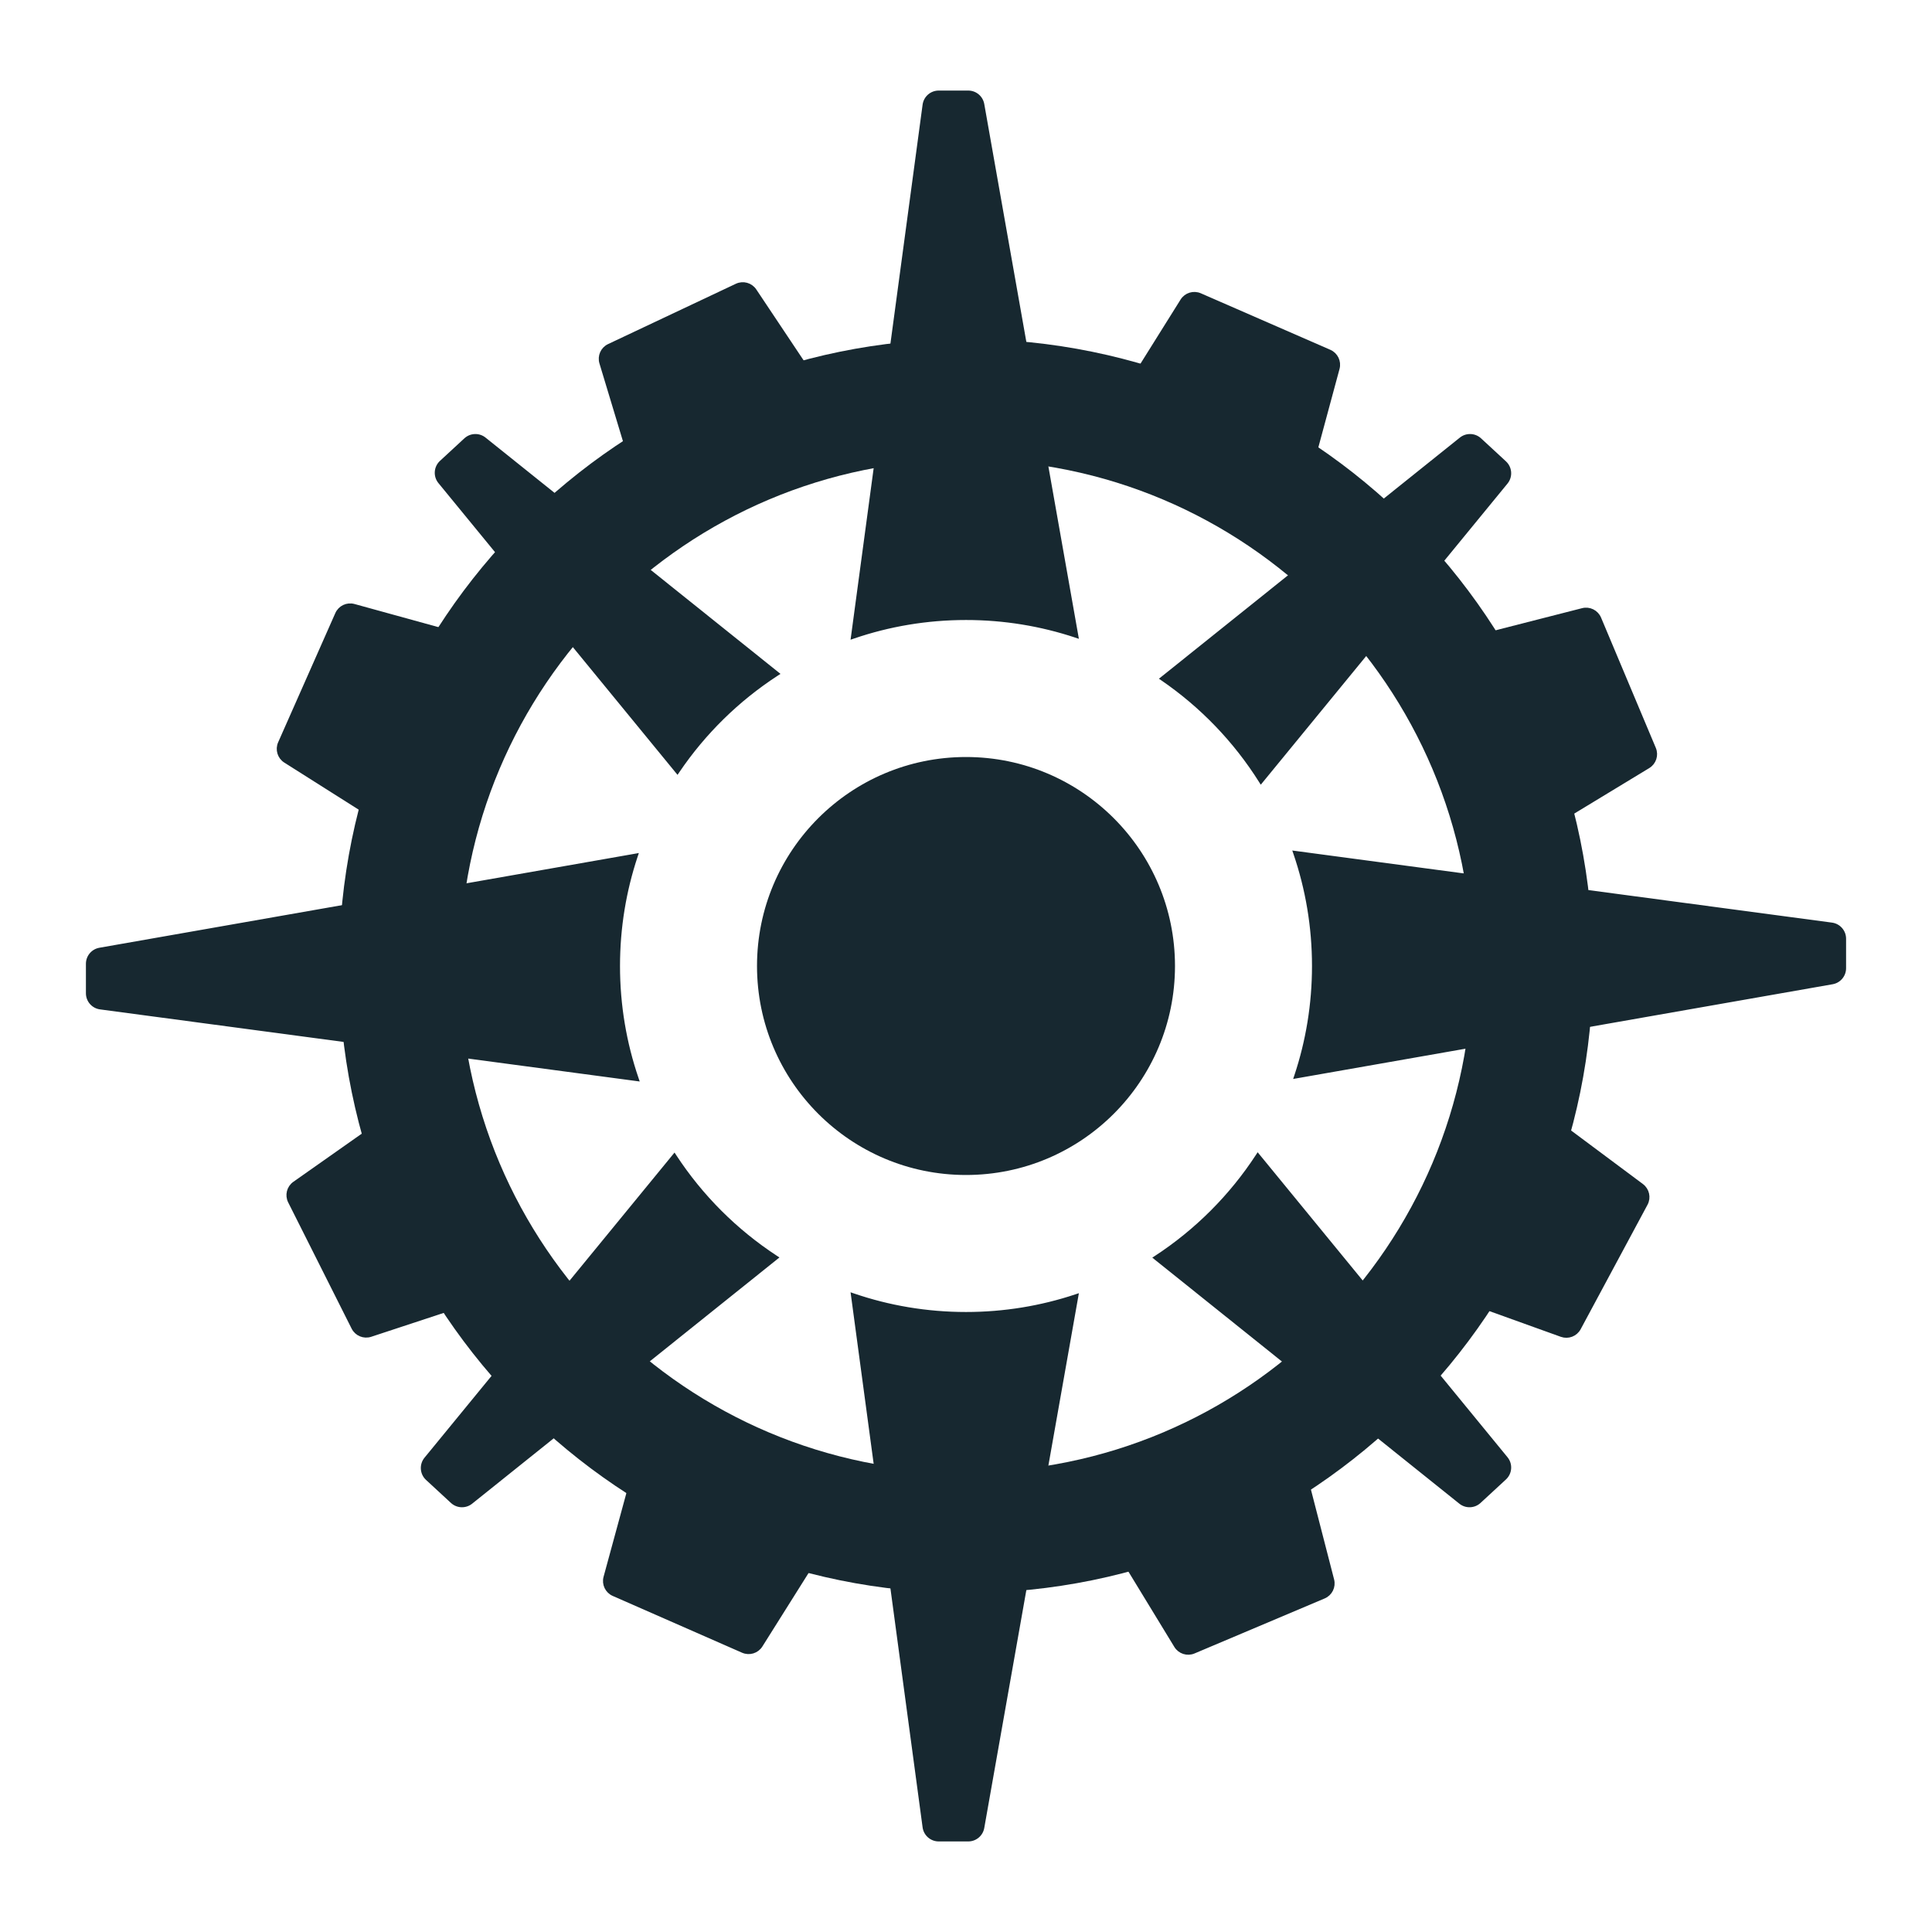
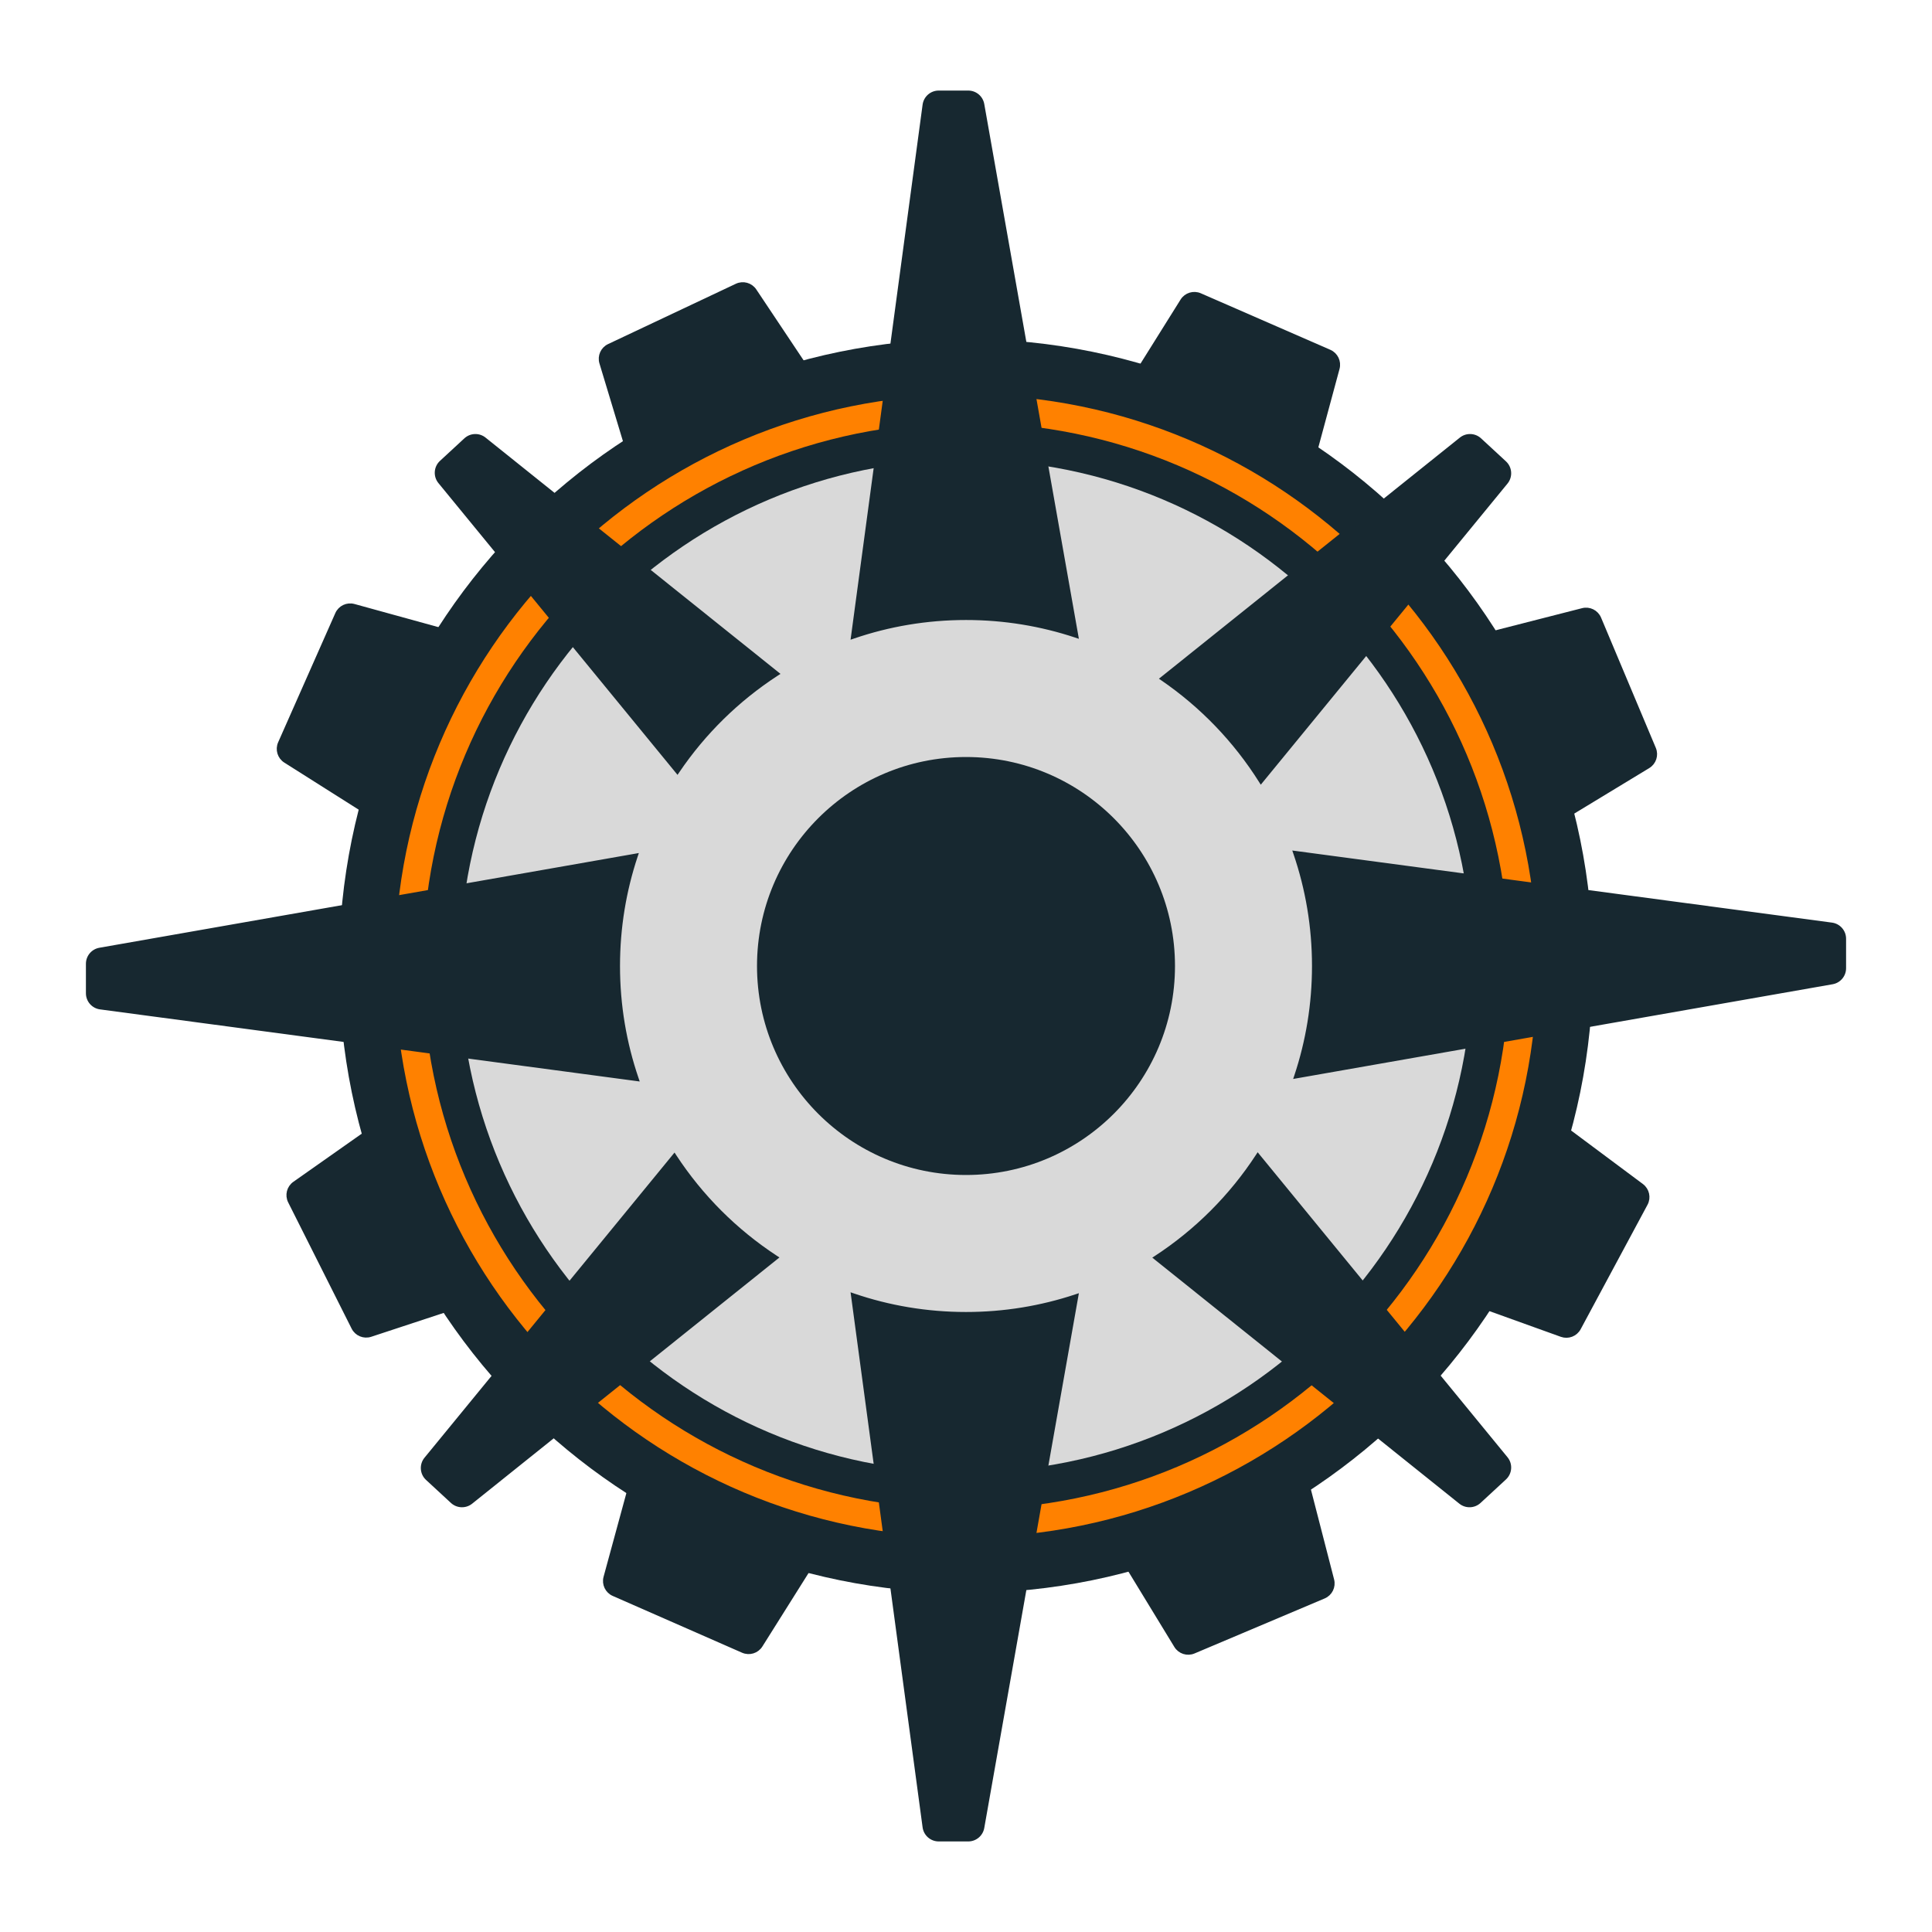
<svg xmlns="http://www.w3.org/2000/svg" width="416" height="416" viewBox="0 0 416 416" fill="none">
-   <path fill-rule="evenodd" clip-rule="evenodd" d="M271.524 168.11C266.05 159.412 258.839 151.917 250.378 146.112L314.652 94.615C315.81 93.686 317.473 93.745 318.563 94.752L323.924 99.705C325.09 100.782 325.215 102.582 324.208 103.81L271.524 168.11ZM279.183 231.685C281.659 224.24 283 216.277 283 208C283 199.508 281.589 191.346 278.988 183.735L394.397 199.152C395.887 199.351 397 200.623 397 202.126V208.481C397 209.938 395.954 211.184 394.519 211.436L279.183 231.685ZM248.963 270.836C257.686 265.138 265.149 257.673 270.845 248.949L324.209 314.086C325.215 315.314 325.09 317.114 323.924 318.191L318.452 323.247C317.362 324.255 315.699 324.313 314.54 323.385L248.963 270.836ZM183.749 278.993C191.356 281.59 199.513 283 208 283C216.27 283 224.227 281.662 231.666 279.19L211.438 393.523C211.185 394.956 209.939 396 208.484 396H202.123C200.621 396 199.35 394.889 199.15 393.4L183.749 278.993ZM145.196 249.012C150.875 257.69 158.303 265.12 166.981 270.799L101.348 323.385C100.19 324.314 98.527 324.255 97.437 323.248L92.076 318.295C90.91 317.218 90.785 315.418 91.791 314.19L145.196 249.012ZM136.817 184.315C134.341 191.76 133 199.723 133 208C133 216.492 134.411 224.654 137.012 232.265L21.603 216.848C20.113 216.649 19 215.377 19 213.874V207.519C19 206.062 20.047 204.816 21.481 204.564L136.817 184.315ZM145.848 166.009L94.792 103.706C93.786 102.478 93.91 100.678 95.077 99.601L100.326 94.752C101.416 93.745 103.079 93.686 104.237 94.614L167.203 145.056C158.759 150.54 151.488 157.678 145.848 166.009ZM231.666 136.81C224.227 134.338 216.27 133 208 133C199.513 133 191.356 134.41 183.749 137.007L199.15 22.6C199.35 21.111 200.621 20 202.123 20H208.484C209.939 20 211.185 21.044 211.438 22.477L231.666 136.81Z" fill="#172830" />
-   <path d="M250.378 146.112L250.066 145.722L249.54 146.143L250.095 146.524L250.378 146.112ZM271.524 168.11L271.1 168.376L271.47 168.964L271.91 168.427L271.524 168.11ZM314.652 94.615L314.339 94.224L314.339 94.224L314.652 94.615ZM318.563 94.752L318.903 94.385L318.903 94.385L318.563 94.752ZM323.924 99.705L323.584 100.072L323.584 100.072L323.924 99.705ZM324.208 103.81L323.822 103.493L323.822 103.493L324.208 103.81ZM279.183 231.685L278.709 231.528L278.444 232.323L279.27 232.178L279.183 231.685ZM278.988 183.735L279.054 183.239L278.254 183.132L278.515 183.897L278.988 183.735ZM394.397 199.152L394.463 198.657L394.463 198.657L394.397 199.152ZM394.519 211.436L394.432 210.943L394.432 210.943L394.519 211.436ZM270.845 248.949L271.232 248.632L270.8 248.104L270.426 248.675L270.845 248.949ZM248.963 270.836L248.69 270.417L248.112 270.794L248.65 271.226L248.963 270.836ZM324.209 314.086L323.822 314.403L323.822 314.403L324.209 314.086ZM323.924 318.191L323.585 317.824L323.585 317.824L323.924 318.191ZM318.452 323.247L318.792 323.615L318.792 323.615L318.452 323.247ZM314.54 323.385L314.228 323.775L314.228 323.775L314.54 323.385ZM183.749 278.993L183.911 278.519L183.146 278.258L183.253 279.059L183.749 278.993ZM231.666 279.19L232.159 279.277L232.305 278.45L231.509 278.715L231.666 279.19ZM211.438 393.523L210.946 393.436L210.946 393.436L211.438 393.523ZM199.15 393.4L198.654 393.467L198.654 393.467L199.15 393.4ZM166.981 270.799L167.294 271.189L167.832 270.758L167.255 270.381L166.981 270.799ZM145.196 249.012L145.614 248.738L145.241 248.168L144.809 248.695L145.196 249.012ZM101.348 323.385L101.036 322.995L101.036 322.995L101.348 323.385ZM97.437 323.248L97.097 323.615L97.097 323.615L97.437 323.248ZM92.076 318.295L92.415 317.928L92.415 317.928L92.076 318.295ZM91.791 314.19L91.405 313.873L91.405 313.873L91.791 314.19ZM136.817 184.315L137.291 184.472L137.556 183.677L136.73 183.822L136.817 184.315ZM137.012 232.265L136.946 232.761L137.746 232.868L137.485 232.103L137.012 232.265ZM21.603 216.848L21.537 217.343L21.537 217.343L21.603 216.848ZM21.481 204.564L21.395 204.072L21.395 204.072L21.481 204.564ZM94.792 103.706L94.405 104.023L94.405 104.023L94.792 103.706ZM145.848 166.009L145.461 166.326L145.886 166.845L146.262 166.289L145.848 166.009ZM95.077 99.601L94.737 99.234L94.737 99.234L95.077 99.601ZM100.326 94.752L99.987 94.385L99.987 94.385L100.326 94.752ZM104.237 94.614L104.55 94.224L104.55 94.224L104.237 94.614ZM167.203 145.056L167.475 145.476L168.055 145.099L167.515 144.666L167.203 145.056ZM231.666 136.81L231.509 137.285L232.305 137.55L232.159 136.723L231.666 136.81ZM183.749 137.007L183.253 136.941L183.146 137.742L183.911 137.481L183.749 137.007ZM199.15 22.6L198.654 22.533L198.654 22.533L199.15 22.6ZM211.438 22.477L210.946 22.564L210.946 22.564L211.438 22.477ZM250.095 146.524C258.5 152.29 265.663 159.736 271.1 168.376L271.947 167.844C266.437 159.088 259.178 151.543 250.661 145.7L250.095 146.524ZM250.691 146.502L314.964 95.005L314.339 94.224L250.066 145.722L250.691 146.502ZM314.964 95.005C315.93 94.231 317.315 94.28 318.224 95.12L318.903 94.385C317.631 93.21 315.69 93.141 314.339 94.224L314.964 95.005ZM318.224 95.12L323.584 100.072L324.263 99.338L318.903 94.385L318.224 95.12ZM323.584 100.072C324.556 100.97 324.66 102.47 323.822 103.493L324.595 104.127C325.769 102.694 325.624 100.595 324.263 99.338L323.584 100.072ZM323.822 103.493L271.137 167.793L271.91 168.427L324.595 104.127L323.822 103.493ZM282.5 208C282.5 216.222 281.168 224.133 278.709 231.528L279.658 231.843C282.15 224.348 283.5 216.331 283.5 208H282.5ZM278.515 183.897C281.098 191.456 282.5 199.564 282.5 208H283.5C283.5 199.452 282.079 191.236 279.461 183.573L278.515 183.897ZM394.463 198.657L279.054 183.239L278.922 184.231L394.331 199.648L394.463 198.657ZM397.5 202.126C397.5 200.372 396.202 198.889 394.463 198.657L394.331 199.648C395.573 199.814 396.5 200.873 396.5 202.126H397.5ZM397.5 208.481V202.126H396.5V208.481H397.5ZM394.605 211.928C396.279 211.634 397.5 210.18 397.5 208.481H396.5C396.5 209.695 395.628 210.733 394.432 210.943L394.605 211.928ZM279.27 232.178L394.605 211.928L394.432 210.943L279.097 231.193L279.27 232.178ZM270.426 248.675C264.768 257.341 257.354 264.757 248.69 270.417L249.237 271.254C258.017 265.518 265.53 258.004 271.264 249.222L270.426 248.675ZM270.458 249.265L323.822 314.403L324.596 313.77L271.232 248.632L270.458 249.265ZM323.822 314.403C324.66 315.427 324.556 316.926 323.585 317.824L324.264 318.558C325.624 317.301 325.769 315.202 324.596 313.77L323.822 314.403ZM323.585 317.824L318.113 322.88L318.792 323.615L324.264 318.558L323.585 317.824ZM318.113 322.88C317.204 323.72 315.818 323.768 314.853 322.995L314.228 323.775C315.579 324.858 317.52 324.79 318.792 323.615L318.113 322.88ZM314.853 322.995L249.276 270.445L248.65 271.226L314.228 323.775L314.853 322.995ZM208 282.5C199.569 282.5 191.466 281.1 183.911 278.519L183.587 279.466C191.246 282.081 199.458 283.5 208 283.5V282.5ZM231.509 278.715C224.119 281.17 216.215 282.5 208 282.5V283.5C216.324 283.5 224.334 282.153 231.824 279.664L231.509 278.715ZM211.931 393.61L232.159 279.277L231.174 279.102L210.946 393.436L211.931 393.61ZM208.484 396.5C210.182 396.5 211.635 395.282 211.931 393.61L210.946 393.436C210.735 394.63 209.697 395.5 208.484 395.5V396.5ZM202.123 396.5H208.484V395.5H202.123V396.5ZM198.654 393.467C198.888 395.204 200.371 396.5 202.123 396.5V395.5C200.871 395.5 199.813 394.574 199.646 393.334L198.654 393.467ZM183.253 279.059L198.654 393.467L199.646 393.334L184.245 278.926L183.253 279.059ZM167.255 270.381C158.635 264.739 151.255 257.359 145.614 248.738L144.778 249.285C150.494 258.021 157.972 265.5 166.707 271.217L167.255 270.381ZM166.668 270.409L101.036 322.995L101.661 323.776L167.294 271.189L166.668 270.409ZM101.036 322.995C100.07 323.769 98.685 323.72 97.776 322.88L97.097 323.615C98.369 324.79 100.31 324.858 101.661 323.776L101.036 322.995ZM97.776 322.88L92.415 317.928L91.737 318.662L97.097 323.615L97.776 322.88ZM92.415 317.928C91.444 317.03 91.34 315.53 92.178 314.507L91.405 313.873C90.231 315.306 90.376 317.405 91.737 318.662L92.415 317.928ZM92.178 314.507L145.583 249.329L144.809 248.695L91.405 313.873L92.178 314.507ZM133.5 208C133.5 199.778 134.832 191.867 137.291 184.472L136.342 184.157C133.85 191.652 132.5 199.669 132.5 208H133.5ZM137.485 232.103C134.902 224.544 133.5 216.436 133.5 208H132.5C132.5 216.548 133.921 224.764 136.539 232.427L137.485 232.103ZM21.537 217.343L136.946 232.761L137.078 231.769L21.669 216.352L21.537 217.343ZM18.5 213.874C18.5 215.628 19.798 217.111 21.537 217.343L21.669 216.352C20.427 216.186 19.5 215.127 19.5 213.874H18.5ZM18.5 207.519V213.874H19.5V207.519H18.5ZM21.395 204.072C19.721 204.366 18.5 205.82 18.5 207.519H19.5C19.5 206.305 20.372 205.267 21.568 205.057L21.395 204.072ZM136.73 183.822L21.395 204.072L21.568 205.057L136.903 184.807L136.73 183.822ZM94.405 104.023L145.461 166.326L146.235 165.692L95.179 103.389L94.405 104.023ZM94.737 99.234C93.377 100.491 93.231 102.59 94.405 104.023L95.179 103.389C94.34 102.366 94.444 100.866 95.416 99.968L94.737 99.234ZM99.987 94.385L94.737 99.234L95.416 99.968L100.665 95.119L99.987 94.385ZM104.55 94.224C103.198 93.141 101.258 93.21 99.987 94.385L100.665 95.119C101.574 94.28 102.959 94.231 103.925 95.004L104.55 94.224ZM167.515 144.666L104.55 94.224L103.925 95.004L166.89 145.447L167.515 144.666ZM146.262 166.289C151.864 158.013 159.087 150.923 167.475 145.476L166.93 144.637C158.43 150.158 151.111 157.342 145.434 165.729L146.262 166.289ZM208 133.5C216.215 133.5 224.119 134.83 231.509 137.285L231.824 136.336C224.334 133.847 216.324 132.5 208 132.5V133.5ZM183.911 137.481C191.466 134.9 199.569 133.5 208 133.5V132.5C199.458 132.5 191.246 133.919 183.587 136.534L183.911 137.481ZM184.245 137.074L199.646 22.666L198.654 22.533L183.253 136.941L184.245 137.074ZM199.646 22.666C199.813 21.426 200.871 20.5 202.123 20.5V19.5C200.371 19.5 198.888 20.796 198.654 22.533L199.646 22.666ZM202.123 20.5H208.484V19.5H202.123V20.5ZM208.484 20.5C209.697 20.5 210.735 21.37 210.946 22.564L211.931 22.39C211.635 20.718 210.182 19.5 208.484 19.5V20.5ZM210.946 22.564L231.174 136.898L232.159 136.723L211.931 22.39L210.946 22.564Z" fill="#172830" />
-   <circle cx="208" cy="208" r="122" stroke="#172830" stroke-width="26" />
  <path d="M158.656 61.555L131.145 74.54C129.801 75.174 129.124 76.697 129.554 78.12L138.034 106.186C138.564 107.94 140.529 108.813 142.186 108.031L177.493 91.367C179.15 90.585 179.725 88.513 178.708 86.989L162.432 62.603C161.607 61.366 160.001 60.921 158.656 61.555Z" fill="#172830" stroke="#172830" />
  <path d="M72.657 132.215L60.347 160.034C59.746 161.394 60.23 162.989 61.487 163.784L86.262 179.46C87.811 180.44 89.868 179.814 90.61 178.139L106.408 142.435C107.149 140.76 106.228 138.816 104.462 138.329L76.197 130.537C74.764 130.142 73.258 130.856 72.657 132.215Z" fill="#172830" stroke="#172830" />
  <path d="M62.498 258.678L76.16 285.859C76.828 287.187 78.367 287.826 79.779 287.361L107.626 278.189C109.366 277.616 110.191 275.629 109.368 273.992L91.834 239.109C91.011 237.471 88.925 236.948 87.427 238.003L63.452 254.878C62.236 255.733 61.83 257.35 62.498 258.678Z" fill="#172830" stroke="#172830" />
  <path d="M132.132 343.179L159.987 355.408C161.348 356.005 162.942 355.516 163.733 354.258L179.338 329.437C180.313 327.885 179.682 325.83 178.004 325.093L142.255 309.398C140.577 308.662 138.637 309.588 138.155 311.356L130.444 339.643C130.053 341.077 130.771 342.581 132.132 343.179Z" fill="#172830" stroke="#172830" />
  <path d="M257.017 355.562L285.038 343.717C286.407 343.138 287.146 341.644 286.775 340.205L279.453 311.815C278.995 310.041 277.068 309.087 275.38 309.801L239.419 325.003C237.731 325.717 237.072 327.763 238.026 329.328L253.288 354.361C254.062 355.63 255.648 356.141 257.017 355.562Z" fill="#172830" stroke="#172830" />
  <path d="M339.908 285.972L354.305 259.173C355.009 257.864 354.647 256.237 353.455 255.348L329.949 237.826C328.48 236.731 326.38 237.197 325.513 238.812L307.036 273.205C306.168 274.819 306.938 276.827 308.663 277.447L336.249 287.375C337.648 287.878 339.204 287.281 339.908 285.972Z" fill="#172830" stroke="#172830" />
  <path d="M356.072 161.225L344.284 133.181C343.708 131.811 342.215 131.069 340.775 131.437L312.37 138.7C310.595 139.154 309.638 141.08 310.348 142.769L325.476 178.761C326.186 180.45 328.232 181.114 329.798 180.163L354.862 164.953C356.133 164.181 356.648 162.596 356.072 161.225Z" fill="#172830" stroke="#172830" />
-   <path d="M286.25 75.778L258.368 63.611C257.006 63.017 255.413 63.509 254.625 64.77L239.075 89.625C238.104 91.178 238.739 93.233 240.419 93.966L276.202 109.581C277.882 110.314 279.82 109.383 280.298 107.614L287.946 79.311C288.334 77.876 287.613 76.373 286.25 75.778Z" fill="#172830" stroke="#172830" />
+   <path d="M286.25 75.778L258.368 63.611C257.006 63.016 255.413 63.509 254.625 64.769L239.075 89.624C238.104 91.178 238.739 93.232 240.419 93.965L276.202 109.581C277.882 110.313 279.82 109.383 280.298 107.614L287.946 79.31C288.334 77.875 287.613 76.372 286.25 75.778Z" fill="#172830" stroke="#172830" />
+   <circle cx="208" cy="208" r="122" fill="#D9D9D9" stroke="#172830" stroke-width="26" />
+   <circle cx="208" cy="208" r="120" stroke="#FF8100" stroke-width="6" />
+   <path fill-rule="evenodd" clip-rule="evenodd" d="M271.524 168.11C266.05 159.412 258.839 151.917 250.378 146.112L314.652 94.615C315.81 93.686 317.473 93.745 318.563 94.752L323.924 99.705C325.09 100.782 325.215 102.582 324.208 103.81L271.524 168.11ZM279.183 231.685C281.659 224.24 283 216.277 283 208C283 199.508 281.589 191.346 278.988 183.735L394.397 199.152C395.887 199.351 397 200.623 397 202.126V208.481C397 209.938 395.954 211.184 394.519 211.436L279.183 231.685ZM248.963 270.836C257.686 265.138 265.149 257.673 270.845 248.949L324.209 314.086C325.215 315.314 325.09 317.114 323.924 318.191L318.452 323.247C317.362 324.255 315.699 324.313 314.54 323.385L248.963 270.836ZM183.749 278.993C191.356 281.59 199.513 283 208 283C216.27 283 224.227 281.662 231.666 279.19L211.438 393.523C211.185 394.956 209.939 396 208.484 396H202.123C200.621 396 199.35 394.889 199.15 393.4L183.749 278.993ZM145.196 249.012C150.875 257.69 158.303 265.12 166.981 270.799L101.348 323.385C100.19 324.314 98.527 324.255 97.437 323.248L92.076 318.295C90.91 317.218 90.785 315.418 91.791 314.19L145.196 249.012ZM136.817 184.315C134.341 191.76 133 199.723 133 208C133 216.492 134.411 224.654 137.012 232.265L21.603 216.848C20.113 216.649 19 215.377 19 213.874V207.519C19 206.062 20.047 204.816 21.481 204.564L136.817 184.315ZM145.848 166.009L94.792 103.706C93.786 102.478 93.91 100.678 95.077 99.601L100.326 94.752C101.416 93.745 103.079 93.686 104.237 94.614L167.203 145.056C158.759 150.54 151.488 157.678 145.848 166.009ZM231.666 136.81C224.227 134.338 216.27 133 208 133C199.513 133 191.356 134.41 183.749 137.007L199.15 22.6C199.35 21.111 200.621 20 202.123 20H208.484C209.939 20 211.185 21.044 211.438 22.477L231.666 136.81Z" fill="#172830" />
+   <path d="M250.378 146.112L250.066 145.722L249.54 146.143L250.095 146.524L250.378 146.112ZM271.524 168.11L271.1 168.376L271.47 168.964L271.91 168.427L271.524 168.11ZM314.652 94.615L314.339 94.224V94.224L314.652 94.615ZM318.563 94.752L318.903 94.385H318.903L318.563 94.752ZM323.924 99.705L323.584 100.072H323.584L323.924 99.705ZM324.208 103.81L323.822 103.493L324.208 103.81ZM279.183 231.685L278.709 231.528L278.444 232.323L279.27 232.178L279.183 231.685ZM278.988 183.735L279.054 183.239L278.254 183.132L278.515 183.897L278.988 183.735ZM394.397 199.152L394.463 198.657H394.463L394.397 199.152ZM394.519 211.436L394.432 210.943L394.519 211.436ZM270.845 248.949L271.232 248.632L270.8 248.104L270.426 248.675L270.845 248.949ZM248.963 270.836L248.69 270.417L248.112 270.794L248.65 271.226L248.963 270.836ZM324.209 314.086L323.822 314.403L324.209 314.086ZM323.924 318.191L323.585 317.824L323.924 318.191ZM318.452 323.247L318.792 323.615L318.452 323.247ZM314.54 323.385L314.228 323.775V323.775L314.54 323.385ZM183.749 278.993L183.911 278.519L183.146 278.258L183.253 279.059L183.749 278.993ZM231.666 279.19L232.159 279.277L232.305 278.451L231.509 278.715L231.666 279.19ZM211.438 393.523L210.946 393.436L211.438 393.523ZM199.15 393.4L198.654 393.467L199.15 393.4ZM166.981 270.799L167.294 271.189L167.832 270.758L167.255 270.381L166.981 270.799ZM145.196 249.012L145.614 248.738L145.241 248.168L144.809 248.695L145.196 249.012ZM101.348 323.385L101.036 322.995H101.036L101.348 323.385ZM97.437 323.248L97.097 323.615L97.437 323.248ZM92.076 318.295L92.415 317.928L92.076 318.295ZM91.791 314.19L91.405 313.873L91.791 314.19ZM136.817 184.315L137.291 184.472L137.556 183.677L136.73 183.822L136.817 184.315ZM137.012 232.265L136.946 232.761L137.746 232.868L137.485 232.103L137.012 232.265ZM21.603 216.848L21.537 217.343H21.537L21.603 216.848ZM21.481 204.564L21.395 204.072H21.395L21.481 204.564ZM94.792 103.706L94.405 104.023L94.792 103.706ZM145.848 166.009L145.461 166.326L145.886 166.845L146.262 166.289L145.848 166.009ZM95.077 99.601L94.737 99.234L95.077 99.601ZM100.326 94.752L99.987 94.385H99.987L100.326 94.752ZM104.237 94.614L104.55 94.224H104.55L104.237 94.614ZM167.203 145.056L167.475 145.476L168.055 145.099L167.515 144.666L167.203 145.056ZM231.666 136.81L231.509 137.285L232.305 137.55L232.159 136.723L231.666 136.81ZM183.749 137.007L183.253 136.941L183.146 137.742L183.911 137.481L183.749 137.007ZM199.15 22.6L198.654 22.533V22.533L199.15 22.6ZM211.438 22.477L210.946 22.564V22.564L211.438 22.477ZM250.095 146.524C258.5 152.29 265.663 159.736 271.1 168.376L271.947 167.844C266.437 159.088 259.178 151.543 250.661 145.7L250.095 146.524ZM250.691 146.502L314.964 95.005L314.339 94.224L250.066 145.722L250.691 146.502ZM314.964 95.005C315.93 94.231 317.315 94.28 318.224 95.12L318.903 94.385C317.631 93.21 315.69 93.141 314.339 94.224L314.964 95.005ZM318.224 95.12L323.584 100.072L324.263 99.338L318.903 94.385L318.224 95.12ZM323.584 100.072C324.556 100.97 324.66 102.47 323.822 103.493L324.595 104.127C325.769 102.694 325.624 100.595 324.263 99.338L323.584 100.072ZM323.822 103.493L271.137 167.793L271.91 168.427L324.595 104.127L323.822 103.493ZM282.5 208C282.5 216.222 281.168 224.133 278.709 231.528L279.658 231.843C282.15 224.348 283.5 216.331 283.5 208H282.5ZM278.515 183.897C281.098 191.456 282.5 199.564 282.5 208H283.5C283.5 199.452 282.079 191.236 279.461 183.573L278.515 183.897ZM394.463 198.657L279.054 183.239L278.922 184.231L394.331 199.648L394.463 198.657ZM397.5 202.126C397.5 200.372 396.202 198.889 394.463 198.657L394.331 199.648C395.573 199.814 396.5 200.873 396.5 202.126H397.5ZM397.5 208.481V202.126H396.5V208.481H397.5ZM394.605 211.928C396.279 211.634 397.5 210.18 397.5 208.481H396.5C396.5 209.695 395.628 210.733 394.432 210.943L394.605 211.928ZM279.27 232.178L394.605 211.928L394.432 210.943L279.097 231.193L279.27 232.178ZM270.426 248.675C264.768 257.341 257.354 264.757 248.69 270.417L249.237 271.254C258.017 265.518 265.53 258.004 271.264 249.222L270.426 248.675ZM270.458 249.265L323.822 314.403L324.596 313.77L271.232 248.632L270.458 249.265ZM323.822 314.403C324.66 315.427 324.556 316.926 323.585 317.824L324.264 318.558C325.624 317.301 325.769 315.202 324.596 313.77L323.822 314.403ZM323.585 317.824L318.113 322.88L318.792 323.615L324.264 318.558L323.585 317.824ZM318.113 322.88C317.204 323.72 315.818 323.768 314.853 322.995L314.228 323.775C315.579 324.858 317.52 324.79 318.792 323.615L318.113 322.88ZM314.853 322.995L249.276 270.445L248.65 271.226L314.228 323.775L314.853 322.995ZM208 282.5C199.569 282.5 191.466 281.1 183.911 278.519L183.587 279.466C191.246 282.081 199.458 283.5 208 283.5V282.5ZM231.509 278.715C224.119 281.17 216.215 282.5 208 282.5V283.5C216.324 283.5 224.334 282.153 231.824 279.664L231.509 278.715ZM211.931 393.61L232.159 279.277L231.174 279.102L210.946 393.436L211.931 393.61ZM208.484 396.5C210.182 396.5 211.635 395.282 211.931 393.61L210.946 393.436C210.735 394.63 209.697 395.5 208.484 395.5V396.5ZM202.123 396.5H208.484V395.5H202.123V396.5ZM198.654 393.467C198.888 395.204 200.371 396.5 202.123 396.5V395.5C200.871 395.5 199.813 394.574 199.646 393.334L198.654 393.467ZM183.253 279.059L198.654 393.467L199.646 393.334L184.245 278.926L183.253 279.059ZM167.255 270.381C158.635 264.739 151.255 257.359 145.614 248.738L144.778 249.285C150.494 258.021 157.972 265.5 166.707 271.217L167.255 270.381ZM166.668 270.409L101.036 322.995L101.661 323.776L167.294 271.189L166.668 270.409ZM101.036 322.995C100.07 323.769 98.685 323.72 97.776 322.88L97.097 323.615C98.369 324.79 100.31 324.858 101.661 323.776L101.036 322.995ZM97.776 322.88L92.415 317.928L91.737 318.662L97.097 323.615L97.776 322.88ZM92.415 317.928C91.444 317.03 91.34 315.53 92.178 314.507L91.405 313.873C90.231 315.306 90.376 317.405 91.737 318.662L92.415 317.928ZM92.178 314.507L145.583 249.329L144.809 248.695L91.405 313.873L92.178 314.507ZM133.5 208C133.5 199.778 134.832 191.867 137.291 184.472L136.342 184.157C133.85 191.652 132.5 199.669 132.5 208H133.5ZM137.485 232.103C134.902 224.544 133.5 216.436 133.5 208H132.5C132.5 216.548 133.921 224.764 136.539 232.427L137.485 232.103ZM21.537 217.343L136.946 232.761L137.078 231.769L21.669 216.352L21.537 217.343ZM18.5 213.874C18.5 215.628 19.798 217.111 21.537 217.343L21.669 216.352C20.427 216.186 19.5 215.127 19.5 213.874H18.5ZM18.5 207.519V213.874H19.5V207.519H18.5ZM21.395 204.072C19.721 204.366 18.5 205.82 18.5 207.519H19.5C19.5 206.305 20.372 205.267 21.568 205.057L21.395 204.072ZM136.73 183.822L21.395 204.072L21.568 205.057L136.903 184.807L136.73 183.822ZM94.405 104.023L145.461 166.326L146.235 165.692L95.179 103.389L94.405 104.023ZM94.737 99.234C93.377 100.491 93.231 102.59 94.405 104.023L95.179 103.389C94.34 102.366 94.444 100.866 95.416 99.968L94.737 99.234ZM99.987 94.385L94.737 99.234L95.416 99.968L100.665 95.119L99.987 94.385ZM104.55 94.224C103.198 93.141 101.258 93.21 99.987 94.385L100.665 95.119C101.574 94.28 102.959 94.231 103.925 95.004L104.55 94.224ZM167.515 144.666L104.55 94.224L103.925 95.004L166.89 145.447L167.515 144.666ZM146.262 166.289C151.864 158.013 159.087 150.923 167.475 145.476L166.93 144.637C158.43 150.158 151.111 157.342 145.434 165.729L146.262 166.289ZM208 133.5C216.215 133.5 224.119 134.83 231.509 137.285L231.824 136.336C224.334 133.847 216.324 132.5 208 132.5V133.5ZM183.911 137.481C191.466 134.9 199.569 133.5 208 133.5V132.5C199.458 132.5 191.246 133.919 183.587 136.534L183.911 137.481ZM184.245 137.074L199.646 22.666L198.654 22.533L183.253 136.941L184.245 137.074ZM199.646 22.666C199.813 21.426 200.871 20.5 202.123 20.5V19.5C200.371 19.5 198.888 20.796 198.654 22.533L199.646 22.666ZM202.123 20.5H208.484V19.5H202.123V20.5ZM208.484 20.5C209.697 20.5 210.735 21.37 210.946 22.564L211.931 22.39C211.635 20.718 210.182 19.5 208.484 19.5V20.5ZM210.946 22.564L231.174 136.898L232.159 136.723L211.931 22.39L210.946 22.564Z" fill="#172830" />
  <circle cx="208" cy="208" r="45" fill="#172830" />
</svg>
